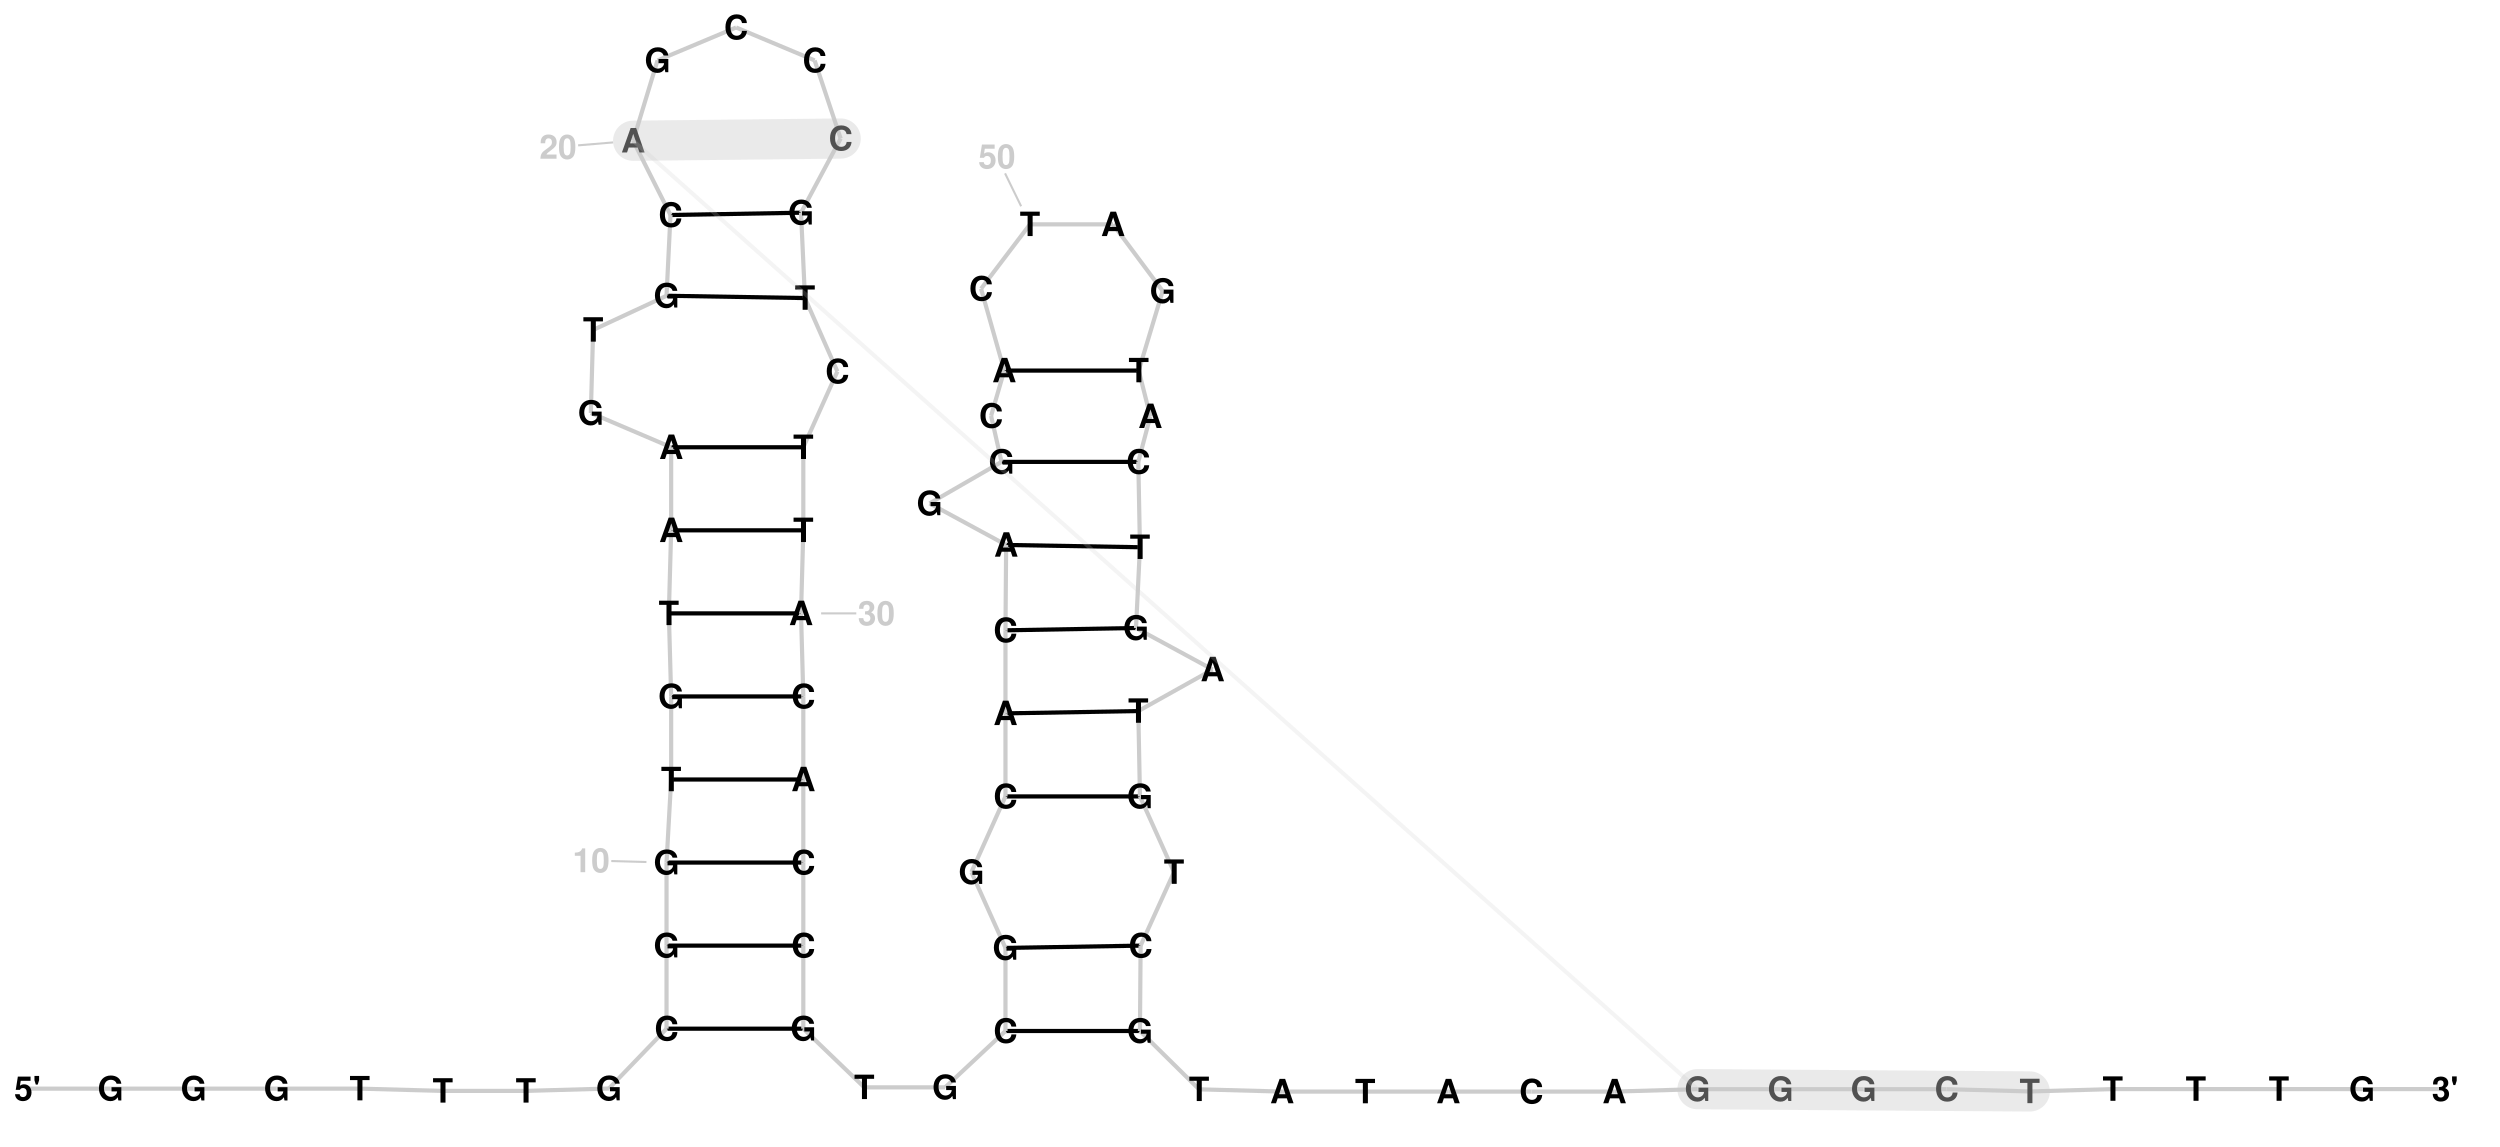
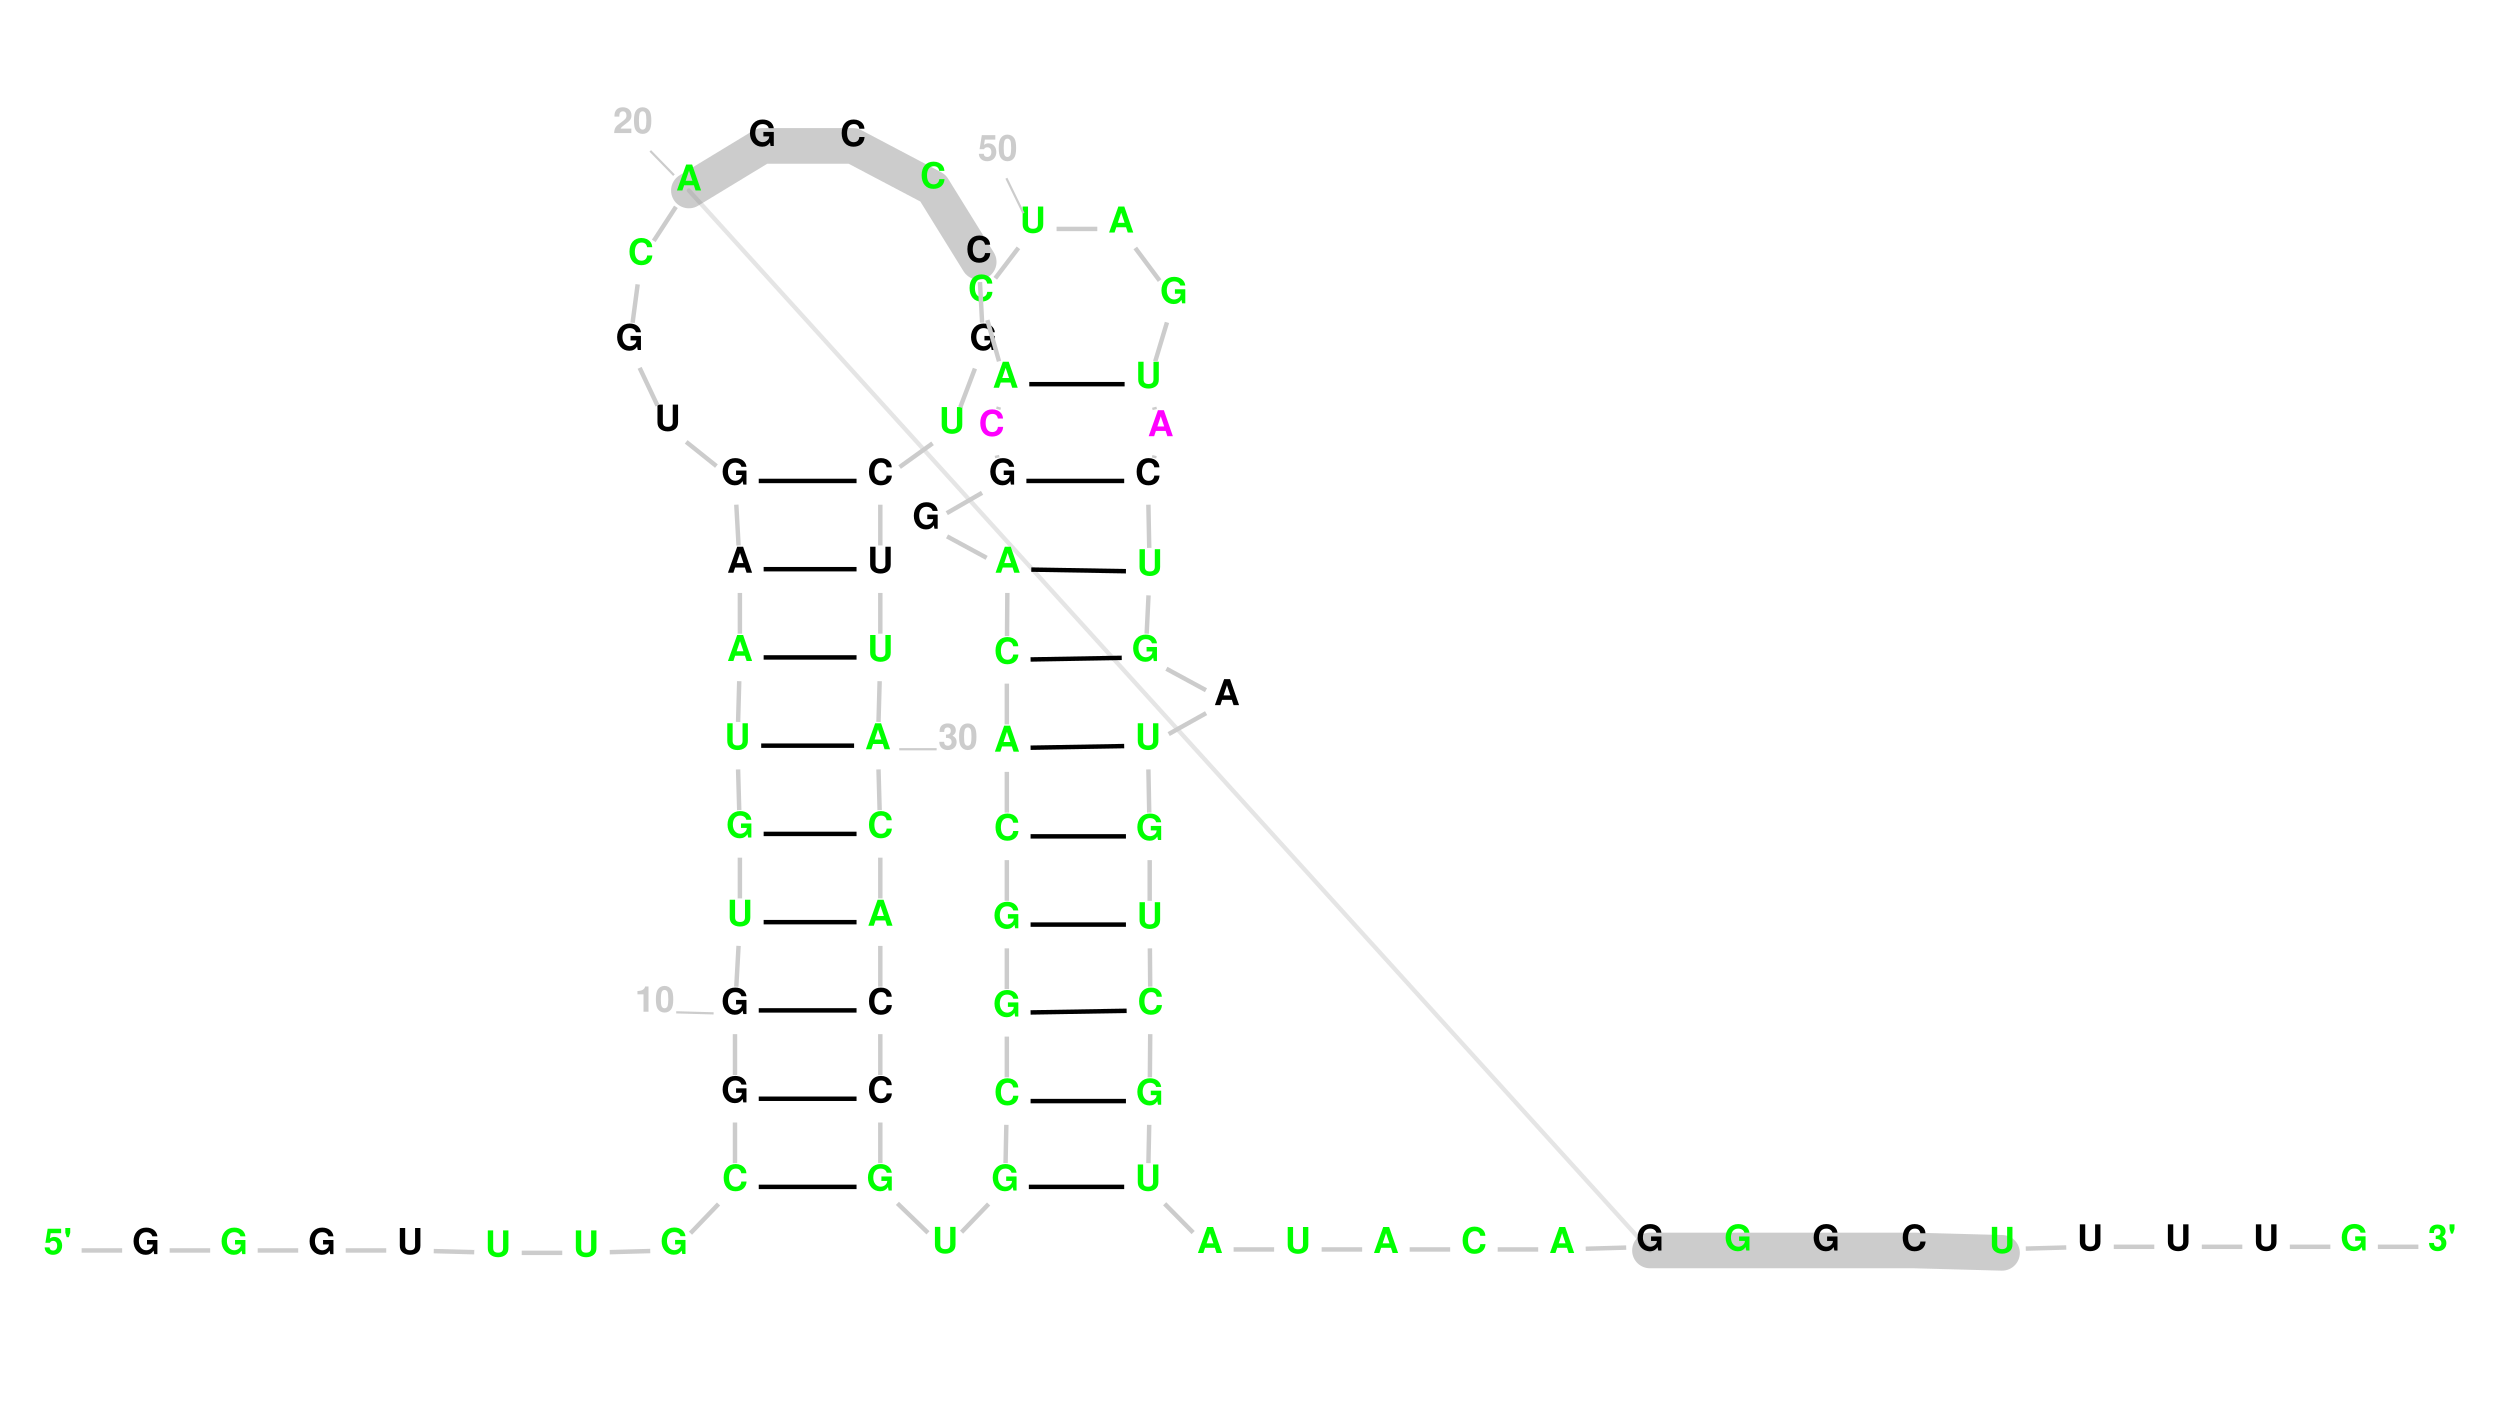
- <svg xmlns="http://www.w3.org/2000/svg" width="910.19" height="417.42">
-   <style type="text/css">
+ <svg xmlns="http://www.w3.org/2000/svg" width="856.744" height="480.57">
+   <g id="r2dt-OX309346">
+     <g>
+       <style type="text/css">

- .font { font-family: Helvetica; font-size: 12.2px; font-weight: bold;  }
- .numbering-line { stroke: rgb(204, 204, 204); stroke-width: 0.762;  }
- .bp-line { stroke-width: 1.525;  }
- .bp-line-predicted {  }
- .sequential {  }
- .text-green {  }
- .text-black {  }
- .text-blue {  }
- .text-red {  }
- .text-black { fill: rgb(0, 0, 0);  }
- .text-red { fill: rgb(0, 0, 0);  }
- .text-green { fill: rgb(0, 0, 0);  }
- .text-blue { fill: rgb(0, 0, 0);  }
- .text-gray { fill: rgb(204, 204, 204);  }
- .text-brown { fill: rgb(0, 0, 0);  }
- text { element-wise: True; fill: rgb(0, 0, 0); text-anchor: middle; dominant-baseline: middle;  }
- .circle-black { stroke: rgb(0, 0, 0); fill: none;  }
- .circle-red { stroke: rgb(255, 0, 255); fill: none;  }
- .circle-green { stroke: rgb(0, 255, 0); fill: none;  }
- .circle-blue { stroke: rgb(0, 0, 255); fill: none;  }
- .circle-gray { stroke: rgb(204, 204, 204); fill: none;  }
- .circle-brown { stroke: rgb(211.65, 104.55, 30.6); fill: none;  }
- .circle { stroke: rgb(0, 0, 0);  }
- .numbering-label { fill: rgb(204, 204, 204);  }
- .numbering-line { stroke: rgb(204, 204, 204);  }
- .template { visibility: hidden;  }
- .bp-line { stroke: rgb(0, 0, 0);  }
- .bp-line-predicted { stroke-dasharray: 2;  }
- .residue-circle { fill: none; stroke: none;  }
- .res-line { stroke: rgb(204, 204, 204);  }
- .pseudoknot_segment1 { stroke-linecap: round; stroke-opacity: 0.4; stroke-width: 14.64; stroke: rgb(204, 204, 204);  }
- .pseudoknot_segment2 { stroke-linecap: round; stroke-opacity: 0.4; stroke-width: 14.64; stroke: rgb(204, 204, 204);  }
- .pseudoknot_connection { stroke-linecap: round; stroke-opacity: 0.2; stroke-width: 1.5; stroke: rgb(204, 204, 204);  }
- .color-posterior_probability-0 { fill: none;  }
- .color-posterior_probability-1 { fill: none;  }
- .color-posterior_probability-2 { fill: none;  }
- .color-posterior_probability-3 { fill: none;  }
- .color-posterior_probability-4 { fill: none;  }
- .color-posterior_probability-5 { fill: none;  }
- .color-posterior_probability-6 { fill: none;  }
- .color-posterior_probability-7 { fill: none;  }
- .color-posterior_probability-8 { fill: none;  }
- .color-posterior_probability-9 { fill: none;  }
- .color-posterior_probability-10 { fill: none;  }
- .color-posterior_probability-_ { fill: none;  }
+ #r2dt-OX309346 circle.red{stroke: rgb(255, 0, 255); fill: none; }#r2dt-OX309346 circle.green{stroke: rgb(0, 255, 0); fill: none; }#r2dt-OX309346 circle.blue{stroke: rgb(0, 0, 255); fill: none; }#r2dt-OX309346 circle.black{stroke: rgb(0, 0, 0); fill: none; }#r2dt-OX309346 circle.gray{stroke: rgb(204, 204, 204); fill: none; }#r2dt-OX309346 circle.brown{stroke: rgb(211.65, 104.55, 30.6); fill: none; }#r2dt-OX309346 line.red{stroke: rgb(255, 0, 255); stroke-width: 1.526; }#r2dt-OX309346 line.green{stroke: rgb(0, 255, 0); stroke-width: 1.526; }#r2dt-OX309346 line.blue{stroke: rgb(0, 0, 255); stroke-width: 1.526; }#r2dt-OX309346 line.black{stroke: rgb(0, 0, 0); stroke-width: 1.526; }#r2dt-OX309346 line.gray{stroke: rgb(204, 204, 204); stroke-width: 1.526; }#r2dt-OX309346 line.brown{stroke: rgb(211.65, 104.55, 30.6); stroke-width: 1.526; }#r2dt-OX309346 line{stroke: rgb(0, 0, 0); }#r2dt-OX309346 text.red{fill: rgb(255, 0, 255); font-size: 12.212px; font-weight: bold; font-family: Helvetica; }#r2dt-OX309346 text.green{fill: rgb(0, 255, 0); font-size: 12.212px; font-weight: bold; font-family: Helvetica; }#r2dt-OX309346 text.blue{fill: rgb(0, 0, 255); font-size: 12.212px; font-weight: bold; font-family: Helvetica; }#r2dt-OX309346 text.black{fill: rgb(0, 0, 0); font-size: 12.212px; font-weight: bold; font-family: Helvetica; }#r2dt-OX309346 text.gray{fill: rgb(204, 204, 204); font-size: 12.212px; font-weight: bold; font-family: Helvetica; }#r2dt-OX309346 text.brown{fill: rgb(211.65, 104.55, 30.6); font-size: 12.212px; font-weight: bold; font-family: Helvetica; }#r2dt-OX309346 text{fill: rgb(0, 0, 0); font-size: 12.212px; font-weight: bold; font-family: Helvetica; text-anchor: middle; alignment-baseline: middle; }#r2dt-OX309346 .pseudoknot_connection{stroke-linecap: round; stroke-opacity: 0.2; stroke-width: 1.5; }#r2dt-OX309346 .pseudoknot_segment1{stroke-linecap: round; stroke-opacity: 0.4; stroke-width: 12.212; }#r2dt-OX309346 .pseudoknot_segment2{stroke-linecap: round; stroke-opacity: 0.4; stroke-width: 12.212; }#r2dt-OX309346 line.numbering-line{stroke: rgb(204, 204, 204); stroke-width: 0.763; }#r2dt-OX309346 line.predicted{stroke: rgb(0, 0, 0); stroke-dasharray: 2; }#r2dt-OX309346 polyline{fill: none; stroke-linejoin: round; }#r2dt-OX309346 template{visibility: hidden; }#r2dt-OX309346 text.numbering-label{fill: rgb(204, 204, 204); }

</style>
-   <g class="bps">
-     <line x1="242.67" y1="374.52" x2="292.47" y2="374.52" class="bp-line" />
-     <line x1="242.67" y1="344.28" x2="292.47" y2="344.28" class="bp-line" />
-     <line x1="242.67" y1="314.04" x2="292.47" y2="314.04" class="bp-line" />
-     <line x1="244.35" y1="283.8" x2="292.47" y2="283.8" class="bp-line" />
-     <line x1="244.35" y1="253.56" x2="292.47" y2="253.56" class="bp-line" />
-     <line x1="243.51" y1="223.32" x2="291.63" y2="223.32" class="bp-line" />
-     <line x1="244.35" y1="193.08" x2="292.47" y2="193.08" class="bp-line" />
-     <line x1="244.35" y1="162.84" x2="292.47" y2="162.84" class="bp-line" />
-     <line x1="242.67" y1="107.68" x2="293.07" y2="108.52" class="bp-line" />
-     <line x1="244.11" y1="78.28" x2="291.63" y2="77.44" class="bp-line" />
-     <line x1="366.07" y1="375.36" x2="415.03" y2="375.36" class="bp-line" />
-     <line x1="366.07" y1="345.12" x2="415.27" y2="344.28" class="bp-line" />
-     <line x1="366.07" y1="289.96" x2="415.03" y2="289.96" class="bp-line" />
-     <line x1="366.07" y1="259.72" x2="414.43" y2="258.88" class="bp-line" />
-     <line x1="366.07" y1="229.48" x2="413.59" y2="228.64" class="bp-line" />
-     <line x1="366.31" y1="198.4" x2="415.03" y2="199.24" class="bp-line" />
-     <line x1="364.63" y1="168.16" x2="414.43" y2="168.16" class="bp-line" />
-     <line x1="365.62" y1="134.92" x2="414.58" y2="134.92" class="bp-line" />
-     <line x1="230.51" y1="51.24" x2="738.98" y2="397.37" />
-     <line x1="239.39" y1="22.0" x2="708.75" y2="396.54" />
-     <line x1="267.99" y1="10.0" x2="678.5" y2="396.54" />
-     <line x1="296.59" y1="22.0" x2="648.25" y2="396.54" />
-     <line x1="306.07" y1="50.44" x2="618.01" y2="396.54" />
-   </g>
-   <g class="residues">
-     <line x1="10.0" y1="396.35" x2="40.25" y2="396.35" class="bp-line res-line" />
-     <line x1="40.25" y1="396.35" x2="70.49" y2="396.35" class="bp-line res-line" />
-     <line x1="70.49" y1="396.35" x2="100.74" y2="396.35" class="bp-line res-line" />
-     <line x1="100.74" y1="396.35" x2="130.98" y2="396.35" class="bp-line res-line" />
-     <line x1="130.98" y1="396.35" x2="161.22" y2="397.17" class="bp-line res-line" />
-     <line x1="161.22" y1="397.17" x2="191.46" y2="397.17" class="bp-line res-line" />
-     <line x1="191.46" y1="397.17" x2="221.69" y2="396.31" class="bp-line res-line" />
-     <line x1="221.69" y1="396.31" x2="242.67" y2="374.52" class="bp-line res-line" />
-     <line x1="242.67" y1="374.52" x2="242.67" y2="344.28" class="bp-line res-line" />
-     <line x1="242.67" y1="344.28" x2="242.67" y2="314.04" class="bp-line res-line" />
-     <line x1="242.67" y1="314.04" x2="244.35" y2="283.8" class="bp-line res-line" />
-     <line x1="244.35" y1="283.8" x2="244.35" y2="253.56" class="bp-line res-line" />
-     <line x1="244.35" y1="253.56" x2="243.51" y2="223.32" class="bp-line res-line" />
-     <line x1="243.51" y1="223.32" x2="244.35" y2="193.08" class="bp-line res-line" />
-     <line x1="244.35" y1="193.08" x2="244.35" y2="162.84" class="bp-line res-line" />
-     <line x1="244.35" y1="162.84" x2="215.11" y2="150.36" class="bp-line res-line" />
-     <line x1="215.11" y1="150.36" x2="215.95" y2="120.12" class="bp-line res-line" />
-     <line x1="215.95" y1="120.12" x2="242.67" y2="107.68" class="bp-line res-line" />
-     <line x1="242.67" y1="107.68" x2="244.11" y2="78.28" class="bp-line res-line" />
-     <line x1="244.11" y1="78.28" x2="230.51" y2="51.24" class="bp-line res-line" />
-     <line x1="230.51" y1="51.24" x2="239.39" y2="22.0" class="bp-line res-line" />
-     <line x1="239.39" y1="22.0" x2="267.99" y2="10.0" class="bp-line res-line" />
-     <line x1="267.99" y1="10.0" x2="296.59" y2="22.0" class="bp-line res-line" />
-     <line x1="296.59" y1="22.0" x2="306.07" y2="50.44" class="bp-line res-line" />
-     <line x1="306.07" y1="50.44" x2="291.63" y2="77.44" class="bp-line res-line" />
-     <line x1="291.63" y1="77.44" x2="293.07" y2="108.52" class="bp-line res-line" />
-     <line x1="293.07" y1="108.52" x2="304.87" y2="135.24" class="bp-line res-line" />
-     <line x1="304.87" y1="135.24" x2="292.47" y2="162.84" class="bp-line res-line" />
-     <line x1="292.47" y1="162.84" x2="292.47" y2="193.08" class="bp-line res-line" />
-     <line x1="292.47" y1="193.08" x2="291.63" y2="223.32" class="bp-line res-line" />
-     <line x1="291.63" y1="223.32" x2="292.47" y2="253.56" class="bp-line res-line" />
-     <line x1="292.47" y1="253.56" x2="292.47" y2="283.8" class="bp-line res-line" />
-     <line x1="292.47" y1="283.8" x2="292.47" y2="314.04" class="bp-line res-line" />
-     <line x1="292.47" y1="314.04" x2="292.47" y2="344.28" class="bp-line res-line" />
-     <line x1="292.47" y1="344.28" x2="292.47" y2="374.52" class="bp-line res-line" />
-     <line x1="292.47" y1="374.52" x2="314.67" y2="395.88" class="bp-line res-line" />
-     <line x1="314.67" y1="395.88" x2="344.11" y2="395.88" class="bp-line res-line" />
-     <line x1="344.11" y1="395.88" x2="366.07" y2="375.36" class="bp-line res-line" />
-     <line x1="366.07" y1="375.36" x2="366.07" y2="345.12" class="bp-line res-line" />
-     <line x1="366.07" y1="345.12" x2="353.67" y2="317.52" class="bp-line res-line" />
-     <line x1="353.67" y1="317.52" x2="366.07" y2="289.96" class="bp-line res-line" />
-     <line x1="366.07" y1="289.96" x2="366.07" y2="259.72" class="bp-line res-line" />
-     <line x1="366.07" y1="259.72" x2="366.07" y2="229.48" class="bp-line res-line" />
-     <line x1="366.07" y1="229.48" x2="366.31" y2="198.4" class="bp-line res-line" />
-     <line x1="366.31" y1="198.4" x2="338.43" y2="183.28" class="bp-line res-line" />
-     <line x1="338.43" y1="183.28" x2="364.63" y2="168.16" class="bp-line res-line" />
-     <line x1="364.63" y1="168.16" x2="360.83" y2="151.41" class="bp-line res-line" />
-     <line x1="360.83" y1="151.41" x2="365.62" y2="134.92" class="bp-line res-line" />
-     <line x1="365.62" y1="134.92" x2="357.18" y2="105.12" class="bp-line res-line" />
-     <line x1="357.18" y1="105.12" x2="374.98" y2="81.68" class="bp-line res-line" />
-     <line x1="374.98" y1="81.68" x2="405.22" y2="81.68" class="bp-line res-line" />
-     <line x1="405.22" y1="81.68" x2="423.3" y2="105.96" class="bp-line res-line" />
-     <line x1="423.3" y1="105.96" x2="414.58" y2="134.92" class="bp-line res-line" />
-     <line x1="414.58" y1="134.92" x2="418.8" y2="151.56" class="bp-line res-line" />
-     <line x1="418.8" y1="151.56" x2="414.43" y2="168.16" class="bp-line res-line" />
-     <line x1="414.43" y1="168.16" x2="415.03" y2="199.24" class="bp-line res-line" />
-     <line x1="415.03" y1="199.24" x2="413.59" y2="228.64" class="bp-line res-line" />
-     <line x1="413.59" y1="228.64" x2="441.47" y2="243.76" class="bp-line res-line" />
-     <line x1="441.47" y1="243.76" x2="414.43" y2="258.88" class="bp-line res-line" />
-     <line x1="414.43" y1="258.88" x2="415.03" y2="289.96" class="bp-line res-line" />
-     <line x1="415.03" y1="289.96" x2="427.43" y2="317.52" class="bp-line res-line" />
-     <line x1="427.43" y1="317.52" x2="415.27" y2="344.28" class="bp-line res-line" />
-     <line x1="415.27" y1="344.28" x2="415.03" y2="375.36" class="bp-line res-line" />
-     <line x1="415.03" y1="375.36" x2="436.56" y2="396.6" class="bp-line res-line" />
-     <line x1="436.56" y1="396.6" x2="466.79" y2="397.42" class="bp-line res-line" />
-     <line x1="466.79" y1="397.42" x2="497.04" y2="397.42" class="bp-line res-line" />
-     <line x1="497.04" y1="397.42" x2="527.29" y2="397.42" class="bp-line res-line" />
-     <line x1="527.29" y1="397.42" x2="557.53" y2="397.42" class="bp-line res-line" />
-     <line x1="557.53" y1="397.42" x2="587.78" y2="397.42" class="bp-line res-line" />
-     <line x1="587.78" y1="397.42" x2="618.01" y2="396.54" class="bp-line res-line" />
-     <line x1="618.01" y1="396.54" x2="648.25" y2="396.54" class="bp-line res-line" />
-     <line x1="648.25" y1="396.54" x2="678.5" y2="396.54" class="bp-line res-line" />
-     <line x1="678.5" y1="396.54" x2="708.75" y2="396.54" class="bp-line res-line" />
-     <line x1="708.75" y1="396.54" x2="738.98" y2="397.37" class="bp-line res-line" />
-     <line x1="738.98" y1="397.37" x2="769.21" y2="396.51" class="bp-line res-line" />
-     <line x1="769.21" y1="396.51" x2="799.46" y2="396.51" class="bp-line res-line" />
-     <line x1="799.46" y1="396.51" x2="829.7" y2="396.51" class="bp-line res-line" />
-     <line x1="829.7" y1="396.51" x2="859.95" y2="396.51" class="bp-line res-line" />
-     <line x1="859.95" y1="396.51" x2="890.19" y2="396.51" class="bp-line res-line" />
-     <g>
-       <text x="10.0" y="396.35" class="text-black font" fill="black">5'</text>
-     </g>
-     <g>
-       <text x="40.25" y="396.35" class="text-black font" fill="black">G</text>
-     </g>
-     <g>
-       <text x="70.49" y="396.35" class="text-black font" fill="black">G</text>
-     </g>
-     <g>
-       <text x="100.74" y="396.35" class="text-black font" fill="black">G</text>
-     </g>
-     <g>
-       <text x="130.98" y="396.35" class="text-black font" fill="black">T</text>
-     </g>
-     <g>
-       <text x="161.22" y="397.17" class="text-black font" fill="black">T</text>
-     </g>
-     <g>
-       <text x="191.46" y="397.17" class="text-black font" fill="black">T</text>
-     </g>
-     <g>
-       <text x="221.69" y="396.31" class="text-black font" fill="black">G</text>
-     </g>
-     <g>
-       <text x="242.67" y="374.52" class="text-black font" fill="black">C</text>
-     </g>
-     <g>
-       <text x="242.67" y="344.28" class="text-black font" fill="black">G</text>
-     </g>
-     <g>
-       <text x="242.67" y="314.04" class="text-black font" fill="black">G</text>
-     </g>
-     <g>
-       <text x="244.35" y="283.8" class="text-black font" fill="black">T</text>
-     </g>
-     <g>
-       <text x="244.35" y="253.56" class="text-black font" fill="black">G</text>
-     </g>
-     <g>
-       <text x="243.51" y="223.32" class="text-black font" fill="black">T</text>
-     </g>
-     <g>
-       <text x="244.35" y="193.08" class="text-black font" fill="black">A</text>
-     </g>
-     <g>
-       <text x="244.35" y="162.84" class="text-black font" fill="black">A</text>
-     </g>
-     <g>
-       <text x="215.11" y="150.36" class="text-black font" fill="black">G</text>
-     </g>
-     <g>
-       <text x="215.95" y="120.12" class="text-black font" fill="black">T</text>
-     </g>
-     <g>
-       <text x="242.67" y="107.68" class="text-black font" fill="black">G</text>
-     </g>
-     <g>
-       <text x="244.11" y="78.28" class="text-black font" fill="black">C</text>
-     </g>
-     <g>
-       <text x="230.51" y="51.24" class="text-black font" fill="black">A</text>
-     </g>
-     <g>
-       <text x="239.39" y="22.0" class="text-black font" fill="black">G</text>
-     </g>
-     <g>
-       <text x="267.99" y="10.0" class="text-black font" fill="black">C</text>
-     </g>
-     <g>
-       <text x="296.59" y="22.0" class="text-black font" fill="black">C</text>
-     </g>
-     <g>
-       <text x="306.07" y="50.44" class="text-black font" fill="black">C</text>
-     </g>
-     <g>
-       <text x="291.63" y="77.44" class="text-black font" fill="black">G</text>
-     </g>
-     <g>
-       <text x="293.07" y="108.52" class="text-black font" fill="black">T</text>
-     </g>
-     <g>
-       <text x="304.87" y="135.24" class="text-black font" fill="black">C</text>
-     </g>
-     <g>
-       <text x="292.47" y="162.84" class="text-black font" fill="black">T</text>
-     </g>
-     <g>
-       <text x="292.47" y="193.08" class="text-black font" fill="black">T</text>
-     </g>
-     <g>
-       <text x="291.63" y="223.32" class="text-black font" fill="black">A</text>
-     </g>
-     <g>
-       <text x="292.47" y="253.56" class="text-black font" fill="black">C</text>
-     </g>
-     <g>
-       <text x="292.47" y="283.8" class="text-black font" fill="black">A</text>
-     </g>
-     <g>
-       <text x="292.47" y="314.04" class="text-black font" fill="black">C</text>
-     </g>
-     <g>
-       <text x="292.47" y="344.28" class="text-black font" fill="black">C</text>
-     </g>
-     <g>
-       <text x="292.47" y="374.52" class="text-black font" fill="black">G</text>
-     </g>
-     <g>
-       <text x="314.67" y="395.88" class="text-black font" fill="black">T</text>
-     </g>
-     <g>
-       <text x="344.11" y="395.88" class="text-black font" fill="black">G</text>
-     </g>
-     <g>
-       <text x="366.07" y="375.36" class="text-black font" fill="black">C</text>
-     </g>
-     <g>
-       <text x="366.07" y="345.12" class="text-black font" fill="black">G</text>
-     </g>
-     <g>
-       <text x="353.67" y="317.52" class="text-black font" fill="black">G</text>
-     </g>
-     <g>
-       <text x="366.07" y="289.96" class="text-black font" fill="black">C</text>
-     </g>
-     <g>
-       <text x="366.07" y="259.72" class="text-black font" fill="black">A</text>
-     </g>
-     <g>
-       <text x="366.07" y="229.48" class="text-black font" fill="black">C</text>
-     </g>
-     <g>
-       <text x="366.31" y="198.4" class="text-black font" fill="black">A</text>
-     </g>
-     <g>
-       <text x="338.43" y="183.28" class="text-black font" fill="black">G</text>
-     </g>
-     <g>
-       <text x="364.63" y="168.16" class="text-black font" fill="black">G</text>
-     </g>
-     <g>
-       <text x="360.83" y="151.41" class="text-black font" fill="black">C</text>
-     </g>
-     <g>
-       <text x="365.62" y="134.92" class="text-black font" fill="black">A</text>
-     </g>
-     <g>
-       <text x="357.18" y="105.12" class="text-black font" fill="black">C</text>
-     </g>
-     <g>
-       <text x="374.98" y="81.68" class="text-black font" fill="black">T</text>
-     </g>
-     <g>
-       <text x="405.22" y="81.68" class="text-black font" fill="black">A</text>
-     </g>
-     <g>
-       <text x="423.3" y="105.96" class="text-black font" fill="black">G</text>
-     </g>
-     <g>
-       <text x="414.58" y="134.92" class="text-black font" fill="black">T</text>
-     </g>
-     <g>
-       <text x="418.8" y="151.56" class="text-black font" fill="black">A</text>
-     </g>
-     <g>
-       <text x="414.43" y="168.16" class="text-black font" fill="black">C</text>
-     </g>
-     <g>
-       <text x="415.03" y="199.24" class="text-black font" fill="black">T</text>
-     </g>
-     <g>
-       <text x="413.59" y="228.64" class="text-black font" fill="black">G</text>
-     </g>
-     <g>
-       <text x="441.47" y="243.76" class="text-black font" fill="black">A</text>
-     </g>
-     <g>
-       <text x="414.43" y="258.88" class="text-black font" fill="black">T</text>
-     </g>
-     <g>
-       <text x="415.03" y="289.96" class="text-black font" fill="black">G</text>
-     </g>
-     <g>
-       <text x="427.43" y="317.52" class="text-black font" fill="black">T</text>
-     </g>
-     <g>
-       <text x="415.27" y="344.28" class="text-black font" fill="black">C</text>
-     </g>
-     <g>
-       <text x="415.03" y="375.36" class="text-black font" fill="black">G</text>
-     </g>
-     <g>
-       <text x="436.56" y="396.6" class="text-black font" fill="black">T</text>
-     </g>
-     <g>
-       <text x="466.79" y="397.42" class="text-black font" fill="black">A</text>
-     </g>
-     <g>
-       <text x="497.04" y="397.42" class="text-black font" fill="black">T</text>
-     </g>
-     <g>
-       <text x="527.29" y="397.42" class="text-black font" fill="black">A</text>
-     </g>
-     <g>
-       <text x="557.53" y="397.42" class="text-black font" fill="black">C</text>
-     </g>
-     <g>
-       <text x="587.78" y="397.42" class="text-black font" fill="black">A</text>
-     </g>
-     <g>
-       <text x="618.01" y="396.54" class="text-black font" fill="black">G</text>
-     </g>
-     <g>
-       <text x="648.25" y="396.54" class="text-black font" fill="black">G</text>
-     </g>
-     <g>
-       <text x="678.5" y="396.54" class="text-black font" fill="black">G</text>
-     </g>
-     <g>
-       <text x="708.75" y="396.54" class="text-black font" fill="black">C</text>
-     </g>
-     <g>
-       <text x="738.98" y="397.37" class="text-black font" fill="black">T</text>
-     </g>
-     <g>
-       <text x="769.21" y="396.51" class="text-black font" fill="black">T</text>
-     </g>
-     <g>
-       <text x="799.46" y="396.51" class="text-black font" fill="black">T</text>
-     </g>
-     <g>
-       <text x="829.7" y="396.51" class="text-black font" fill="black">T</text>
-     </g>
-     <g>
-       <text x="859.95" y="396.51" class="text-black font" fill="black">G</text>
-     </g>
-     <g>
-       <text x="890.19" y="396.51" class="text-black font" fill="black">3'</text>
-     </g>
-   </g>
-   <g class="labels">
-     <g class="label">
-       <text x="215.231" y="313.278" class="font numbering-label sequential" fill="black">10</text>
-       <line x1="235.352" y1="313.837" x2="222.551" y2="313.481" class="numbering-line sequential" />
-     </g>
-     <g class="label">
-       <text x="203.156" y="53.534" class="font numbering-label sequential" fill="black">20</text>
-       <line x1="223.215" y1="51.852" x2="210.476" y2="52.92" class="numbering-line sequential" />
-     </g>
-     <g class="label">
-       <text x="319.078" y="223.32" class="font numbering-label sequential" fill="black">30</text>
-       <line x1="298.949" y1="223.32" x2="311.759" y2="223.32" class="numbering-line sequential" />
-     </g>
-     <g class="label">
-       <text x="362.941" y="57.01" class="font numbering-label sequential" fill="black">50</text>
-       <line x1="371.768" y1="75.101" x2="365.917" y2="63.11" class="numbering-line sequential" />
-     </g>
-   </g>
-   <g class="bps-pn">
-     <polyline points="230.51 51.24, 306.07 50.44" class="pseudoknot_segment1" title="Pseudoknot 20:24--70:74(AGCCC--GGGCT)" />
-     <polyline points="618.01 396.54, 738.98 397.37" class="pseudoknot_segment2" title="Pseudoknot 20:24--70:74(AGCCC--GGGCT)" />
-     <polyline points="230.51 51.24, 618.01 396.54" class="pseudoknot_connection" title="Pseudoknot 20:24--70:74(AGCCC--GGGCT)" />
+     </g>
+     <g>
+       <polyline points="236.077 65.28, 261.237 50, 292.317 50, 319.717 64.44, 335.397 89.76" class="gray pseudoknot_segment1" stroke="gray" title="Pseudoknot 20:24--70:74(AGCCC--GGGCU)" id="pn-20-24-70-74" />
+     </g>
+     <g>
+       <polyline points="565.433 428.527, 595.6 428.527, 625.767 428.527, 655.934 428.527, 686.089 429.348" class="gray pseudoknot_segment2" stroke="gray" title="Pseudoknot 20:24--70:74(AGCCC--GGGCU)" id="pn-20-24-70-74" />
+     </g>
+     <g>
+       <polyline points="236.077 65.28, 565.433 428.527" class="gray pseudoknot_connection" stroke="gray" title="Pseudoknot 20:24--70:74(AGCCC--GGGCU)" id="pn-20-24-70-74" />
+     </g>
+     <g>
+       <text x="19.833" y="429.748" class="green">5'</text>
+     </g>
+     <g>
+       <text x="50" y="429.748" class="black">G</text>
+     </g>
+     <g>
+       <text x="80.167" y="429.748" class="green">G</text>
+     </g>
+     <g>
+       <text x="110.334" y="429.748" class="black">G</text>
+     </g>
+     <g>
+       <text x="140.5" y="429.748" class="black">U</text>
+     </g>
+     <g>
+       <text x="170.656" y="430.57" class="green">U</text>
+     </g>
+     <g>
+       <text x="200.823" y="430.57" class="green">U</text>
+     </g>
+     <g>
+       <text x="230.977" y="429.714" class="green">G</text>
+     </g>
+     <g>
+       <text x="251.877" y="407.96" class="green">C</text>
+     </g>
+     <g>
+       <line x1="260.019" y1="406.739" x2="293.536" y2="406.739" class="black" />
+     </g>
+     <g>
+       <text x="251.877" y="377.76" class="black">G</text>
+     </g>
+     <g>
+       <line x1="260.019" y1="376.539" x2="293.536" y2="376.539" class="black" />
+     </g>
+     <g>
+       <text x="251.877" y="347.48" class="black">G</text>
+     </g>
+     <g>
+       <line x1="260.019" y1="346.259" x2="293.536" y2="346.259" class="black" />
+     </g>
+     <g>
+       <text x="224.411" y="346.718" class="numbering-label sequential">10</text>
+     </g>
+     <g>
+       <line x1="244.553" y1="347.277" x2="231.738" y2="346.921" class="numbering-line sequential" />
+     </g>
+     <g>
+       <text x="253.557" y="317.24" class="green">U</text>
+     </g>
+     <g>
+       <line x1="261.699" y1="316.019" x2="293.536" y2="316.019" class="black" />
+     </g>
+     <g>
+       <text x="253.557" y="287" class="green">G</text>
+     </g>
+     <g>
+       <line x1="261.699" y1="285.779" x2="293.536" y2="285.779" class="black" />
+     </g>
+     <g>
+       <text x="252.717" y="256.76" class="green">U</text>
+     </g>
+     <g>
+       <line x1="260.859" y1="255.539" x2="292.696" y2="255.539" class="black" />
+     </g>
+     <g>
+       <text x="253.557" y="226.52" class="green">A</text>
+     </g>
+     <g>
+       <line x1="261.699" y1="225.299" x2="293.536" y2="225.299" class="black" />
+     </g>
+     <g>
+       <text x="253.557" y="196.28" class="black">A</text>
+     </g>
+     <g>
+       <line x1="261.699" y1="195.059" x2="293.536" y2="195.059" class="black" />
+     </g>
+     <g>
+       <text x="251.877" y="166.04" class="black">G</text>
+     </g>
+     <g>
+       <line x1="260.019" y1="164.819" x2="293.536" y2="164.819" class="black" />
+     </g>
+     <g>
+       <text x="228.797" y="147.56" class="black">U</text>
+     </g>
+     <g>
+       <text x="215.717" y="119.92" class="black">G</text>
+     </g>
+     <g>
+       <text x="219.597" y="90.6" class="green">C</text>
+     </g>
+     <g>
+       <text x="236.077" y="65.28" class="green">A</text>
+     </g>
+     <g>
+       <text x="216.895" y="45.607" class="numbering-label sequential">20</text>
+     </g>
+     <g>
+       <line x1="230.962" y1="60.034" x2="222.849" y2="51.713" class="numbering-line sequential" />
+     </g>
+     <g>
+       <text x="261.237" y="50" class="black">G</text>
+     </g>
+     <g>
+       <text x="292.317" y="50" class="black">C</text>
+     </g>
+     <g>
+       <text x="319.717" y="64.44" class="green">C</text>
+     </g>
+     <g>
+       <text x="335.397" y="89.76" class="black">C</text>
+     </g>
+     <g>
+       <text x="336.997" y="119.92" class="black">G</text>
+     </g>
+     <g>
+       <text x="326.197" y="148.4" class="green">U</text>
+     </g>
+     <g>
+       <text x="301.677" y="166.04" class="black">C</text>
+     </g>
+     <g>
+       <text x="301.677" y="196.28" class="black">U</text>
+     </g>
+     <g>
+       <text x="301.677" y="226.52" class="green">U</text>
+     </g>
+     <g>
+       <text x="300.837" y="256.76" class="green">A</text>
+     </g>
+     <g>
+       <text x="328.314" y="256.76" class="numbering-label sequential">30</text>
+     </g>
+     <g>
+       <line x1="308.164" y1="256.76" x2="320.987" y2="256.76" class="numbering-line sequential" />
+     </g>
+     <g>
+       <text x="301.677" y="287" class="green">C</text>
+     </g>
+     <g>
+       <text x="301.677" y="317.24" class="green">A</text>
+     </g>
+     <g>
+       <text x="301.677" y="347.48" class="black">C</text>
+     </g>
+     <g>
+       <text x="301.677" y="377.76" class="black">C</text>
+     </g>
+     <g>
+       <text x="301.677" y="407.96" class="green">G</text>
+     </g>
+     <g>
+       <text x="323.877" y="429.36" class="green">U</text>
+     </g>
+     <g>
+       <text x="344.437" y="407.96" class="green">G</text>
+     </g>
+     <g>
+       <line x1="352.579" y1="406.739" x2="385.256" y2="406.739" class="black" />
+     </g>
+     <g>
+       <text x="345.037" y="378.56" class="green">C</text>
+     </g>
+     <g>
+       <line x1="353.179" y1="377.339" x2="385.856" y2="377.339" class="black" />
+     </g>
+     <g>
+       <text x="345.037" y="348.32" class="green">G</text>
+     </g>
+     <g>
+       <line x1="353.177" y1="346.96" x2="386.097" y2="346.398" class="black" />
+     </g>
+     <g>
+       <text x="345.037" y="318.08" class="green">G</text>
+     </g>
+     <g>
+       <line x1="353.179" y1="316.859" x2="385.856" y2="316.859" class="black" />
+     </g>
+     <g>
+       <text x="345.037" y="287.84" class="green">C</text>
+     </g>
+     <g>
+       <line x1="353.179" y1="286.619" x2="385.856" y2="286.619" class="black" />
+     </g>
+     <g>
+       <text x="345.037" y="257.6" class="green">A</text>
+     </g>
+     <g>
+       <line x1="353.177" y1="256.237" x2="385.257" y2="255.68" class="black" />
+     </g>
+     <g>
+       <text x="345.037" y="227.36" class="green">C</text>
+     </g>
+     <g>
+       <line x1="353.177" y1="225.995" x2="384.417" y2="225.443" class="black" />
+     </g>
+     <g>
+       <text x="345.277" y="196.28" class="green">A</text>
+     </g>
+     <g>
+       <line x1="353.417" y1="195.199" x2="385.857" y2="195.758" class="black" />
+     </g>
+     <g>
+       <text x="317.397" y="181.16" class="black">G</text>
+     </g>
+     <g>
+       <text x="343.597" y="166.04" class="black">G</text>
+     </g>
+     <g>
+       <line x1="351.739" y1="164.819" x2="385.256" y2="164.819" class="black" />
+     </g>
+     <g>
+       <text x="339.812" y="149.332" class="red">C</text>
+     </g>
+     <g>
+       <text x="344.584" y="132.878" class="green">A</text>
+     </g>
+     <g>
+       <line x1="352.726" y1="131.657" x2="385.403" y2="131.657" class="black" />
+     </g>
+     <g>
+       <text x="336.144" y="103.078" class="green">C</text>
+     </g>
+     <g>
+       <text x="353.944" y="79.678" class="green">U</text>
+     </g>
+     <g>
+       <text x="341.912" y="54.976" class="numbering-label sequential">50</text>
+     </g>
+     <g>
+       <line x1="350.736" y1="73.091" x2="344.886" y2="61.082" class="numbering-line sequential" />
+     </g>
+     <g>
+       <text x="384.184" y="79.678" class="green">A</text>
+     </g>
+     <g>
+       <text x="402.264" y="103.918" class="green">G</text>
+     </g>
+     <g>
+       <text x="393.544" y="132.878" class="green">U</text>
+     </g>
+     <g>
+       <text x="397.748" y="149.478" class="red">A</text>
+     </g>
+     <g>
+       <text x="393.397" y="166.04" class="black">C</text>
+     </g>
+     <g>
+       <text x="393.997" y="197.12" class="green">U</text>
+     </g>
+     <g>
+       <text x="392.557" y="226.52" class="green">G</text>
+     </g>
+     <g>
+       <text x="420.437" y="241.64" class="black">A</text>
+     </g>
+     <g>
+       <text x="393.397" y="256.76" class="green">U</text>
+     </g>
+     <g>
+       <text x="393.997" y="287.84" class="green">G</text>
+     </g>
+     <g>
+       <text x="393.997" y="318.08" class="green">U</text>
+     </g>
+     <g>
+       <text x="394.237" y="347.48" class="green">C</text>
+     </g>
+     <g>
+       <text x="393.997" y="378.56" class="green">G</text>
+     </g>
+     <g>
+       <text x="393.397" y="407.96" class="green">U</text>
+     </g>
+     <g>
+       <text x="414.612" y="429.407" class="green">A</text>
+     </g>
+     <g>
+       <text x="444.779" y="429.407" class="green">U</text>
+     </g>
+     <g>
+       <text x="474.946" y="429.407" class="green">A</text>
+     </g>
+     <g>
+       <text x="505.113" y="429.407" class="green">C</text>
+     </g>
+     <g>
+       <text x="535.279" y="429.407" class="green">A</text>
+     </g>
+     <g>
+       <text x="565.433" y="428.527" class="black">G</text>
+     </g>
+     <g>
+       <text x="595.6" y="428.527" class="green">G</text>
+     </g>
+     <g>
+       <text x="625.767" y="428.527" class="black">G</text>
+     </g>
+     <g>
+       <text x="655.934" y="428.527" class="black">C</text>
+     </g>
+     <g>
+       <text x="686.089" y="429.348" class="green">U</text>
+     </g>
+     <g>
+       <text x="716.244" y="428.494" class="black">U</text>
+     </g>
+     <g>
+       <text x="746.411" y="428.494" class="black">U</text>
+     </g>
+     <g>
+       <text x="776.578" y="428.494" class="black">U</text>
+     </g>
+     <g>
+       <text x="806.744" y="428.494" class="green">G</text>
+     </g>
+     <g>
+       <text x="836.911" y="428.494" class="green">3'</text>
+     </g>
+     <g>
+       <line x1="27.974" y1="428.527" x2="41.859" y2="428.527" class="gray" />
+     </g>
+     <g>
+       <line x1="58.141" y1="428.527" x2="72.025" y2="428.527" class="gray" />
+     </g>
+     <g>
+       <line x1="88.308" y1="428.527" x2="102.192" y2="428.527" class="gray" />
+     </g>
+     <g>
+       <line x1="118.475" y1="428.527" x2="132.359" y2="428.527" class="gray" />
+     </g>
+     <g>
+       <line x1="148.639" y1="428.749" x2="162.518" y2="429.127" class="gray" />
+     </g>
+     <g>
+       <line x1="178.797" y1="429.348" x2="192.681" y2="429.348" class="gray" />
+     </g>
+     <g>
+       <line x1="208.961" y1="429.117" x2="222.839" y2="428.724" class="gray" />
+     </g>
+     <g>
+       <line x1="236.618" y1="422.622" x2="246.237" y2="412.61" class="gray" />
+     </g>
+     <g>
+       <line x1="251.877" y1="398.598" x2="251.877" y2="384.68" class="gray" />
+     </g>
+     <g>
+       <line x1="251.877" y1="368.398" x2="251.877" y2="354.4" class="gray" />
+     </g>
+     <g>
+       <line x1="252.329" y1="338.13" x2="253.106" y2="324.148" class="gray" />
+     </g>
+     <g>
+       <line x1="253.557" y1="307.878" x2="253.557" y2="293.92" class="gray" />
+     </g>
+     <g>
+       <line x1="253.331" y1="277.641" x2="252.943" y2="263.677" class="gray" />
+     </g>
+     <g>
+       <line x1="252.943" y1="247.401" x2="253.331" y2="233.437" class="gray" />
+     </g>
+     <g>
+       <line x1="253.557" y1="217.158" x2="253.557" y2="203.2" class="gray" />
+     </g>
+     <g>
+       <line x1="253.106" y1="186.93" x2="252.329" y2="172.948" class="gray" />
+     </g>
+     <g>
+       <line x1="245.522" y1="159.73" x2="235.152" y2="151.427" class="gray" />
+     </g>
+     <g>
+       <line x1="225.315" y1="138.98" x2="219.2" y2="126.058" class="gray" />
+     </g>
+     <g>
+       <line x1="216.785" y1="110.628" x2="218.529" y2="97.45" class="gray" />
+     </g>
+     <g>
+       <line x1="224.038" y1="82.555" x2="231.636" y2="70.882" class="gray" />
+     </g>
+     <g>
+       <line x1="243.036" y1="59.833" x2="254.279" y2="53.005" class="gray" />
+     </g>
+     <g>
+       <line x1="269.379" y1="48.779" x2="284.176" y2="48.779" class="gray" />
+     </g>
+     <g>
+       <line x1="299.52" y1="52.575" x2="312.515" y2="59.423" class="gray" />
+     </g>
+     <g>
+       <line x1="324.004" y1="70.14" x2="331.111" y2="81.617" class="gray" />
+     </g>
+     <g>
+       <line x1="335.829" y1="96.669" x2="336.566" y2="110.569" class="gray" />
+     </g>
+     <g>
+       <line x1="334.111" y1="126.311" x2="329.084" y2="139.566" class="gray" />
+     </g>
+     <g>
+       <line x1="319.588" y1="151.933" x2="308.286" y2="160.064" class="gray" />
+     </g>
+     <g>
+       <line x1="301.677" y1="172.96" x2="301.677" y2="186.918" class="gray" />
+     </g>
+     <g>
+       <line x1="301.677" y1="203.2" x2="301.677" y2="217.158" class="gray" />
+     </g>
+     <g>
+       <line x1="301.451" y1="233.437" x2="301.063" y2="247.401" class="gray" />
+     </g>
+     <g>
+       <line x1="301.063" y1="263.677" x2="301.451" y2="277.641" class="gray" />
+     </g>
+     <g>
+       <line x1="301.677" y1="293.92" x2="301.677" y2="307.878" class="gray" />
+     </g>
+     <g>
+       <line x1="301.677" y1="324.16" x2="301.677" y2="338.118" class="gray" />
+     </g>
+     <g>
+       <line x1="301.677" y1="354.4" x2="301.677" y2="368.398" class="gray" />
+     </g>
+     <g>
+       <line x1="301.677" y1="384.68" x2="301.677" y2="398.598" class="gray" />
+     </g>
+     <g>
+       <line x1="307.539" y1="412.389" x2="318.016" y2="422.489" class="gray" />
+     </g>
+     <g>
+       <line x1="329.518" y1="422.268" x2="338.797" y2="412.61" class="gray" />
+     </g>
+     <g>
+       <line x1="344.603" y1="398.599" x2="344.871" y2="385.478" class="gray" />
+     </g>
+     <g>
+       <line x1="345.037" y1="369.198" x2="345.037" y2="355.24" class="gray" />
+     </g>
+     <g>
+       <line x1="345.037" y1="338.958" x2="345.037" y2="325" class="gray" />
+     </g>
+     <g>
+       <line x1="345.037" y1="308.718" x2="345.037" y2="294.76" class="gray" />
+     </g>
+     <g>
+       <line x1="345.037" y1="278.478" x2="345.037" y2="264.52" class="gray" />
+     </g>
+     <g>
+       <line x1="345.037" y1="248.238" x2="345.037" y2="234.28" class="gray" />
+     </g>
+     <g>
+       <line x1="345.1" y1="217.998" x2="345.214" y2="203.2" class="gray" />
+     </g>
+     <g>
+       <line x1="338.121" y1="191.178" x2="324.554" y2="183.82" class="gray" />
+     </g>
+     <g>
+       <line x1="324.449" y1="175.869" x2="336.546" y2="168.888" class="gray" />
+     </g>
+     <g>
+       <line x1="341.798" y1="156.879" x2="341.611" y2="156.051" class="gray" />
+     </g>
+     <g>
+       <line x1="342.08" y1="140.291" x2="342.316" y2="139.476" class="gray" />
+     </g>
+     <g>
+       <line x1="342.366" y1="123.824" x2="338.363" y2="109.69" class="gray" />
+     </g>
+     <g>
+       <line x1="341.073" y1="95.377" x2="349.015" y2="84.936" class="gray" />
+     </g>
+     <g>
+       <line x1="362.086" y1="78.457" x2="376.043" y2="78.457" class="gray" />
+     </g>
+     <g>
+       <line x1="389.052" y1="84.983" x2="397.397" y2="96.171" class="gray" />
+     </g>
+     <g>
+       <line x1="399.917" y1="110.492" x2="395.892" y2="123.861" class="gray" />
+     </g>
+     <g>
+       <line x1="395.543" y1="139.549" x2="395.75" y2="140.365" class="gray" />
+     </g>
+     <g>
+       <line x1="395.68" y1="156.131" x2="395.466" y2="156.945" class="gray" />
+     </g>
+     <g>
+       <line x1="393.554" y1="172.959" x2="393.84" y2="187.759" class="gray" />
+     </g>
+     <g>
+       <line x1="393.599" y1="204.03" x2="392.956" y2="217.167" class="gray" />
+     </g>
+     <g>
+       <line x1="399.714" y1="229.18" x2="413.281" y2="236.538" class="gray" />
+     </g>
+     <g>
+       <line x1="413.331" y1="244.392" x2="400.503" y2="251.565" class="gray" />
+     </g>
+     <g>
+       <line x1="393.554" y1="263.679" x2="393.84" y2="278.479" class="gray" />
+     </g>
+     <g>
+       <line x1="393.997" y1="294.76" x2="393.997" y2="308.718" class="gray" />
+     </g>
+     <g>
+       <line x1="394.064" y1="325" x2="394.171" y2="338.118" class="gray" />
+     </g>
+     <g>
+       <line x1="394.174" y1="354.4" x2="394.06" y2="369.198" class="gray" />
+     </g>
+     <g>
+       <line x1="393.831" y1="385.478" x2="393.563" y2="398.599" class="gray" />
+     </g>
+     <g>
+       <line x1="399.123" y1="412.527" x2="408.887" y2="422.397" class="gray" />
+     </g>
+     <g>
+       <line x1="422.754" y1="428.185" x2="436.638" y2="428.185" class="gray" />
+     </g>
+     <g>
+       <line x1="452.92" y1="428.185" x2="466.805" y2="428.185" class="gray" />
+     </g>
+     <g>
+       <line x1="483.087" y1="428.185" x2="496.971" y2="428.185" class="gray" />
+     </g>
+     <g>
+       <line x1="513.254" y1="428.185" x2="527.138" y2="428.185" class="gray" />
+     </g>
+     <g>
+       <line x1="543.417" y1="427.948" x2="557.296" y2="427.543" class="gray" />
+     </g>
+     <g>
+       <line x1="573.575" y1="427.306" x2="587.459" y2="427.306" class="gray" />
+     </g>
+     <g>
+       <line x1="603.741" y1="427.306" x2="617.626" y2="427.306" class="gray" />
+     </g>
+     <g>
+       <line x1="633.908" y1="427.306" x2="647.792" y2="427.306" class="gray" />
+     </g>
+     <g>
+       <line x1="664.072" y1="427.528" x2="677.951" y2="427.906" class="gray" />
+     </g>
+     <g>
+       <line x1="694.227" y1="427.897" x2="708.106" y2="427.503" class="gray" />
+     </g>
+     <g>
+       <line x1="724.385" y1="427.273" x2="738.269" y2="427.273" class="gray" />
+     </g>
+     <g>
+       <line x1="754.552" y1="427.273" x2="768.436" y2="427.273" class="gray" />
+     </g>
+     <g>
+       <line x1="784.719" y1="427.273" x2="798.603" y2="427.273" class="gray" />
+     </g>
+     <g>
+       <line x1="814.886" y1="427.273" x2="828.77" y2="427.273" class="gray" />
+     </g>
  </g>
</svg>
